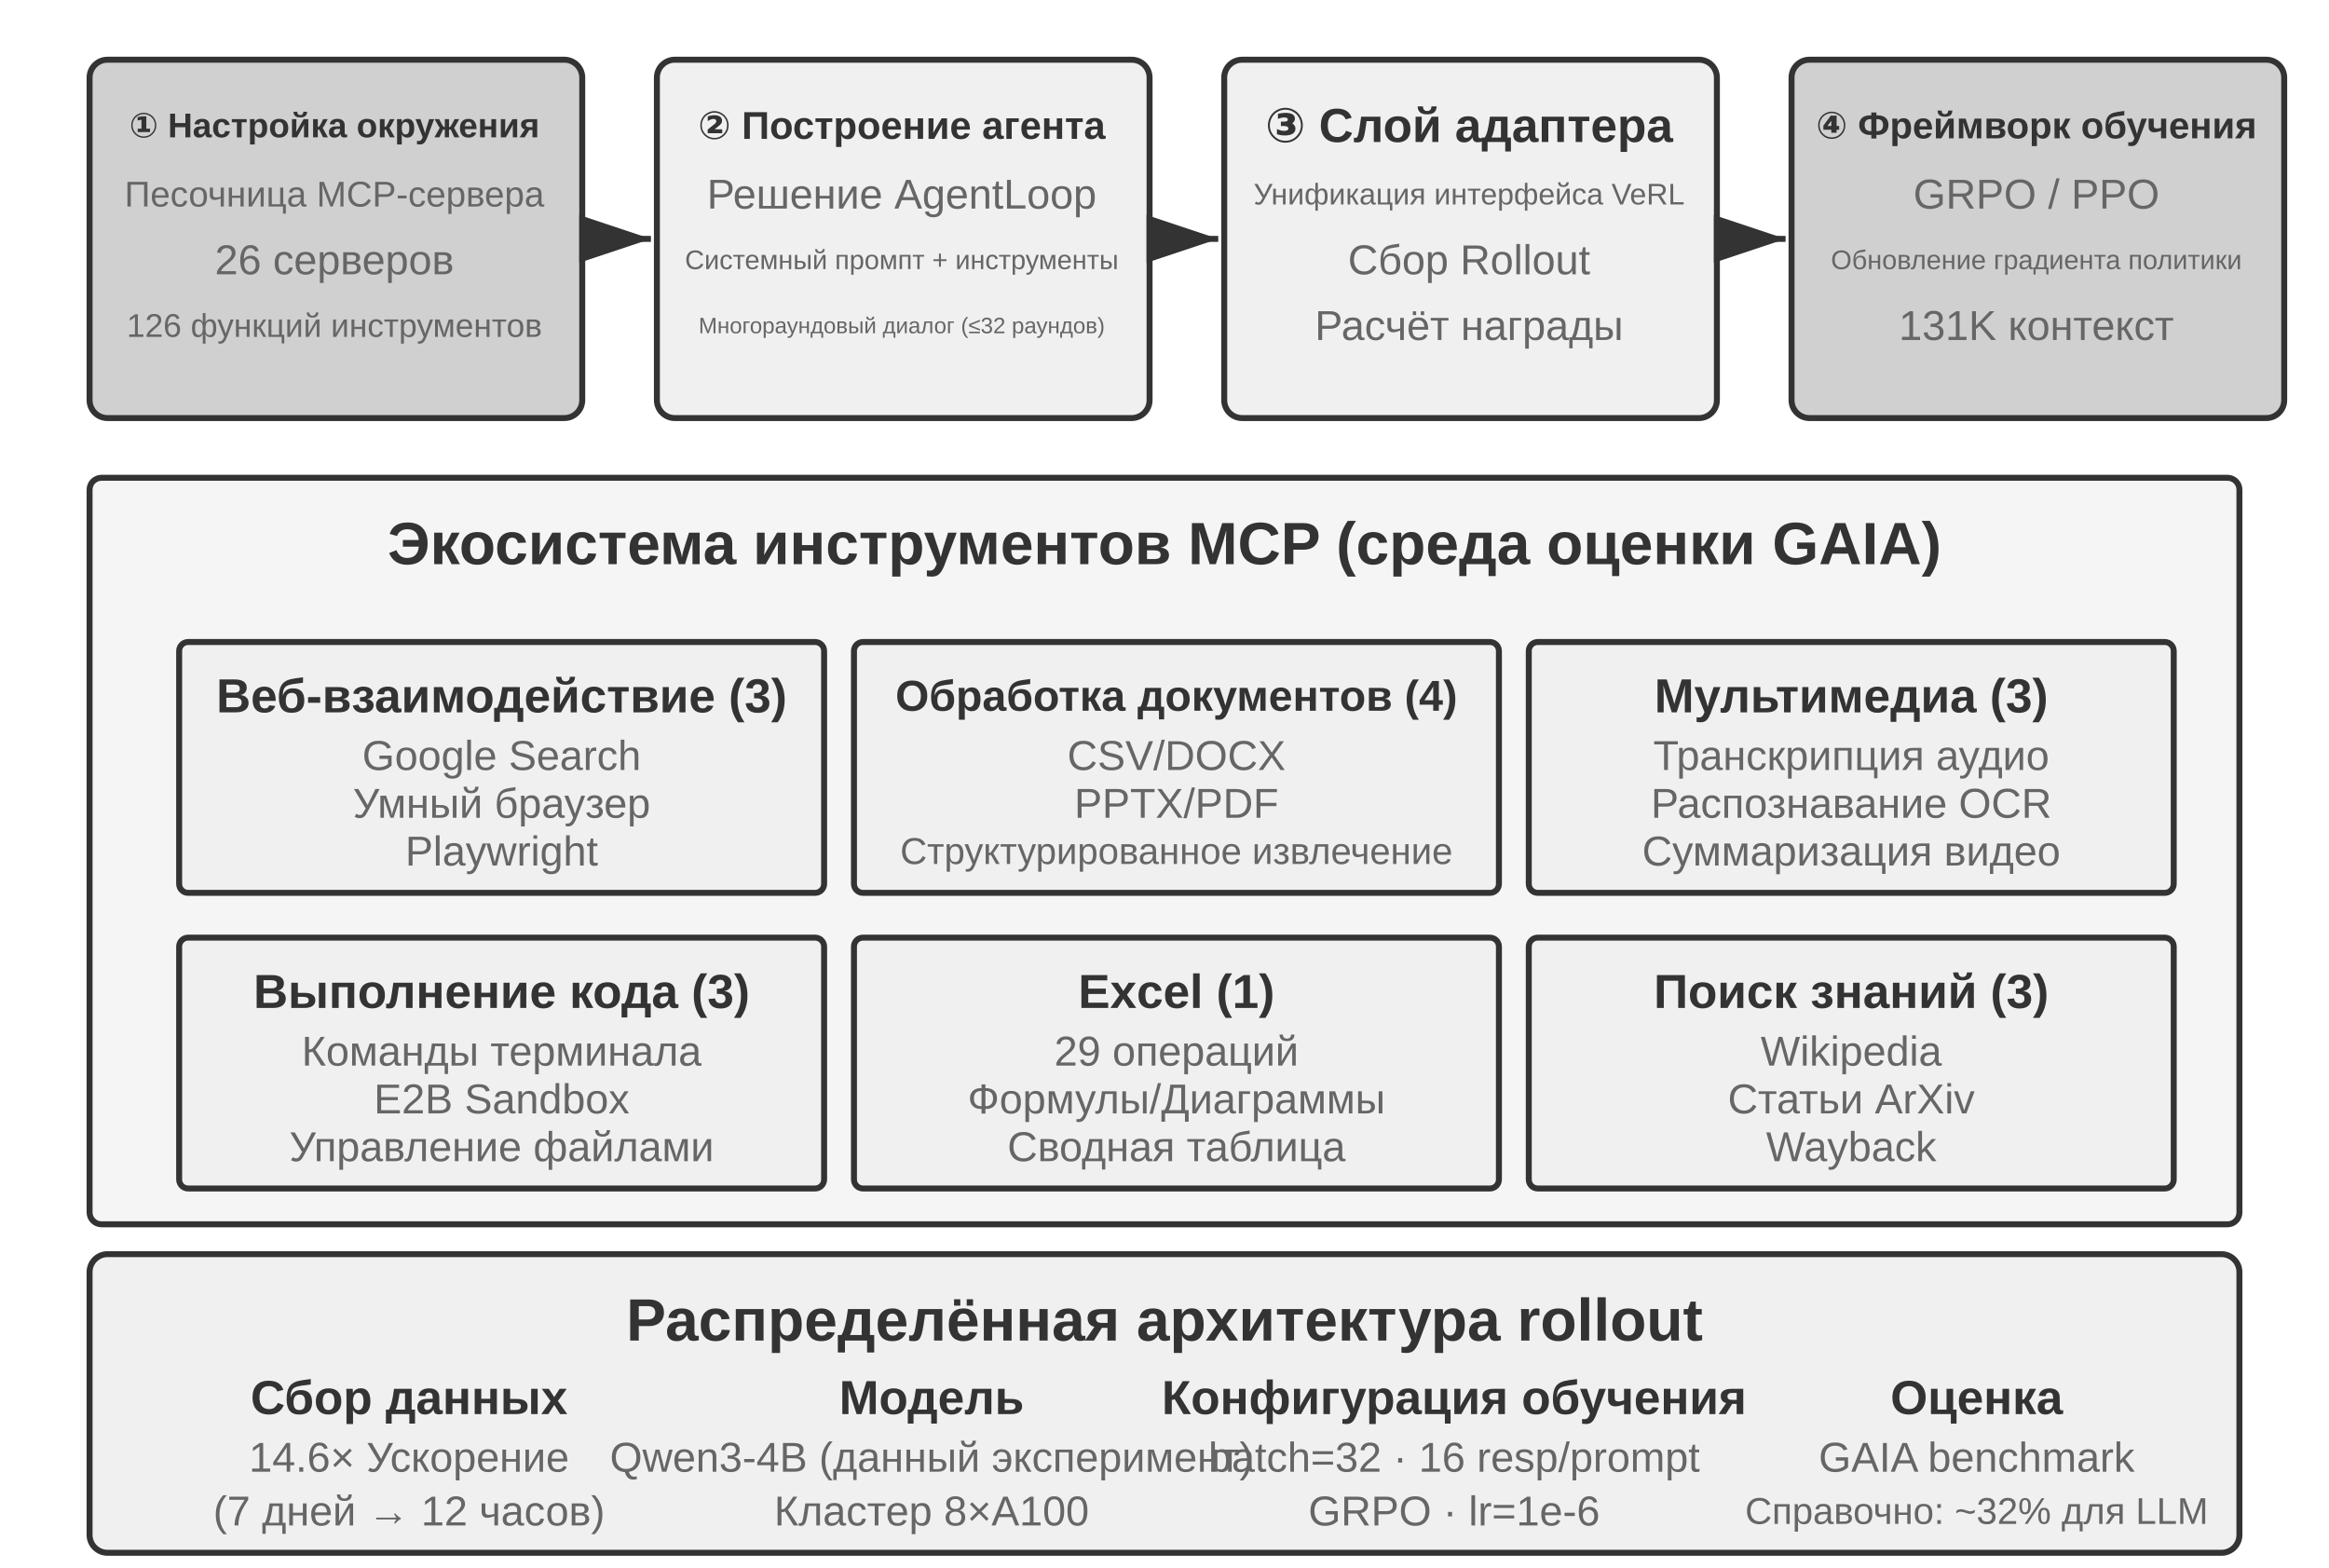
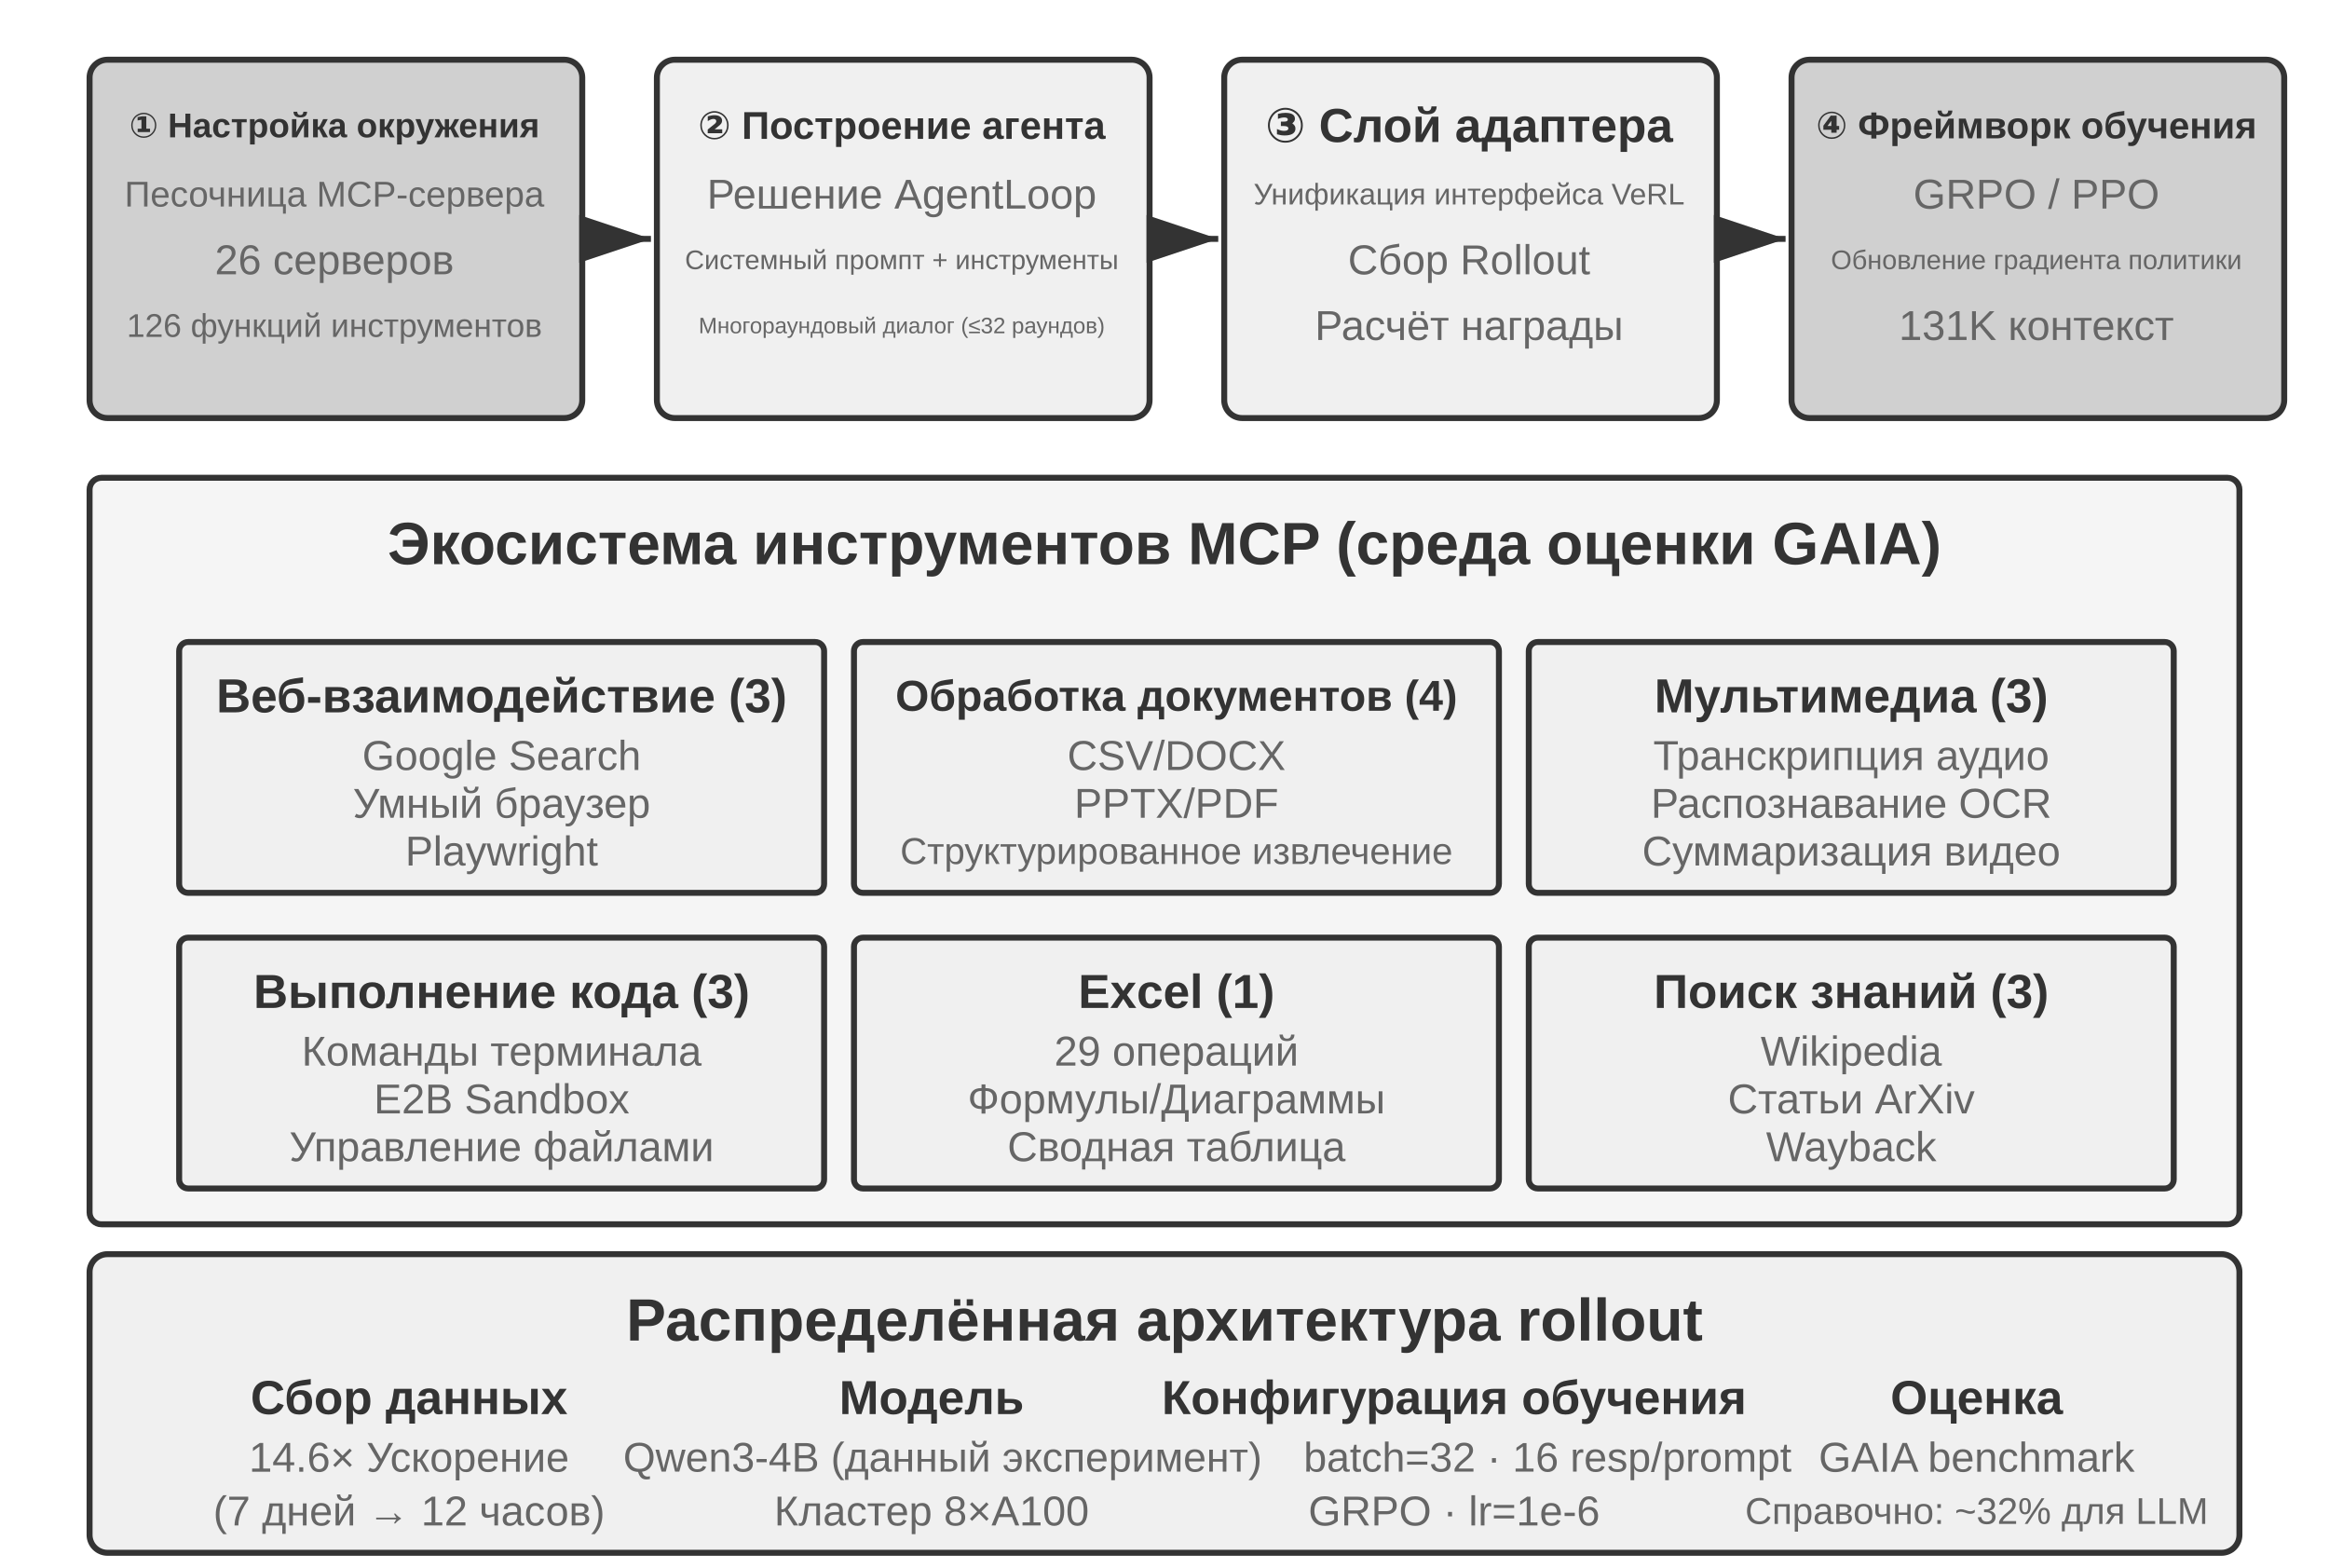
<svg xmlns="http://www.w3.org/2000/svg" viewBox="0 40 780 525" width="780" height="525" style="background:#ffffff">
  <defs>
    <marker id="ah" markerWidth="12" markerHeight="8" refX="12" refY="4" orient="auto">
      <polygon points="0 0, 12 4, 0 8" fill="#333333" />
    </marker>
    <marker id="ah-light" markerWidth="12" markerHeight="8" refX="12" refY="4" orient="auto">
      <polygon points="0 0, 12 4, 0 8" fill="#999999" />
    </marker>
  </defs>
  <rect x="30" y="60" width="165" height="120" rx="6" fill="#d0d0d0" stroke="#333333" stroke-width="2" />
  <text x="112" y="82" font-family="Arial, 'Helvetica Neue', Helvetica, 'PingFang SC', 'Microsoft YaHei', sans-serif" font-size="11.5" fill="#333333" text-anchor="middle" dominant-baseline="central" font-weight="bold">① Настройка окружения</text>
  <text x="112" y="105" font-family="Arial, 'Helvetica Neue', Helvetica, 'PingFang SC', 'Microsoft YaHei', sans-serif" font-size="12" fill="#666666" text-anchor="middle" dominant-baseline="central" font-weight="normal">Песочница MCP-сервера</text>
  <text x="112" y="127" font-family="Arial, 'Helvetica Neue', Helvetica, 'PingFang SC', 'Microsoft YaHei', sans-serif" font-size="14" fill="#666666" text-anchor="middle" dominant-baseline="central" font-weight="normal">26 серверов</text>
  <text x="112" y="149" font-family="Arial, 'Helvetica Neue', Helvetica, 'PingFang SC', 'Microsoft YaHei', sans-serif" font-size="11" fill="#666666" text-anchor="middle" dominant-baseline="central" font-weight="normal">126 функций инструментов</text>
  <rect x="220" y="60" width="165" height="120" rx="6" fill="#f0f0f0" stroke="#333333" stroke-width="2" />
  <text x="302" y="82" font-family="Arial, 'Helvetica Neue', Helvetica, 'PingFang SC', 'Microsoft YaHei', sans-serif" font-size="13" fill="#333333" text-anchor="middle" dominant-baseline="central" font-weight="bold">② Построение агента</text>
  <text x="302" y="105" font-family="Arial, 'Helvetica Neue', Helvetica, 'PingFang SC', 'Microsoft YaHei', sans-serif" font-size="14" fill="#666666" text-anchor="middle" dominant-baseline="central" font-weight="normal">Решение AgentLoop</text>
  <text x="302" y="127" font-family="Arial, 'Helvetica Neue', Helvetica, 'PingFang SC', 'Microsoft YaHei', sans-serif" font-size="9" fill="#666666" text-anchor="middle" dominant-baseline="central" font-weight="normal">Системный промпт + инструменты</text>
  <text x="302" y="149" font-family="Arial, 'Helvetica Neue', Helvetica, 'PingFang SC', 'Microsoft YaHei', sans-serif" font-size="7.5" fill="#666666" text-anchor="middle" dominant-baseline="central" font-weight="normal">Многораундовый диалог (≤32 раундов)</text>
  <rect x="410" y="60" width="165" height="120" rx="6" fill="#f0f0f0" stroke="#333333" stroke-width="2" />
  <text x="492" y="82" font-family="Arial, 'Helvetica Neue', Helvetica, 'PingFang SC', 'Microsoft YaHei', sans-serif" font-size="16" fill="#333333" text-anchor="middle" dominant-baseline="central" font-weight="bold">③ Слой адаптера</text>
  <text x="492" y="105" font-family="Arial, 'Helvetica Neue', Helvetica, 'PingFang SC', 'Microsoft YaHei', sans-serif" font-size="10" fill="#666666" text-anchor="middle" dominant-baseline="central" font-weight="normal">Унификация интерфейса VeRL</text>
  <text x="492" y="127" font-family="Arial, 'Helvetica Neue', Helvetica, 'PingFang SC', 'Microsoft YaHei', sans-serif" font-size="14" fill="#666666" text-anchor="middle" dominant-baseline="central" font-weight="normal">Сбор Rollout</text>
  <text x="492" y="149" font-family="Arial, 'Helvetica Neue', Helvetica, 'PingFang SC', 'Microsoft YaHei', sans-serif" font-size="14" fill="#666666" text-anchor="middle" dominant-baseline="central" font-weight="normal">Расчёт награды</text>
  <rect x="600" y="60" width="165" height="120" rx="6" fill="#d0d0d0" stroke="#333333" stroke-width="2" />
  <text x="682" y="82" font-family="Arial, 'Helvetica Neue', Helvetica, 'PingFang SC', 'Microsoft YaHei', sans-serif" font-size="12.5" fill="#333333" text-anchor="middle" dominant-baseline="central" font-weight="bold">④ Фреймворк обучения</text>
  <text x="682" y="105" font-family="Arial, 'Helvetica Neue', Helvetica, 'PingFang SC', 'Microsoft YaHei', sans-serif" font-size="14" fill="#666666" text-anchor="middle" dominant-baseline="central" font-weight="normal">GRPO / PPO</text>
  <text x="682" y="127" font-family="Arial, 'Helvetica Neue', Helvetica, 'PingFang SC', 'Microsoft YaHei', sans-serif" font-size="9" fill="#666666" text-anchor="middle" dominant-baseline="central" font-weight="normal">Обновление градиента политики</text>
  <text x="682" y="149" font-family="Arial, 'Helvetica Neue', Helvetica, 'PingFang SC', 'Microsoft YaHei', sans-serif" font-size="14" fill="#666666" text-anchor="middle" dominant-baseline="central" font-weight="normal">131K контекст</text>
  <line x1="197" y1="120" x2="218" y2="120" stroke="#333333" stroke-width="2" marker-end="url(#ah)" />
  <line x1="387" y1="120" x2="408" y2="120" stroke="#333333" stroke-width="2" marker-end="url(#ah)" />
  <line x1="577" y1="120" x2="598" y2="120" stroke="#333333" stroke-width="2" marker-end="url(#ah)" />
  <rect x="30" y="200" width="720" height="250" rx="4" fill="#f5f5f5" stroke="#333333" stroke-width="2" />
  <text x="390" y="222" font-family="Arial, 'Helvetica Neue', Helvetica, 'PingFang SC', 'Microsoft YaHei', sans-serif" font-size="20" fill="#333333" text-anchor="middle" dominant-baseline="central" font-weight="bold">Экосистема инструментов MCP (среда оценки GAIA)</text>
  <rect x="60" y="255" width="216" height="84" rx="3" fill="#f0f0f0" stroke="#333333" stroke-width="2" />
  <text x="168" y="273" font-family="Arial, 'Helvetica Neue', Helvetica, 'PingFang SC', 'Microsoft YaHei', sans-serif" font-size="16" fill="#333333" text-anchor="middle" dominant-baseline="central" font-weight="bold">Веб-взаимодействие (3)</text>
  <text x="168" y="293" font-family="Arial, 'Helvetica Neue', Helvetica, 'PingFang SC', 'Microsoft YaHei', sans-serif" font-size="14" fill="#666666" text-anchor="middle" dominant-baseline="central" font-weight="normal">Google Search</text>
  <text x="168" y="309" font-family="Arial, 'Helvetica Neue', Helvetica, 'PingFang SC', 'Microsoft YaHei', sans-serif" font-size="14" fill="#666666" text-anchor="middle" dominant-baseline="central" font-weight="normal">Умный браузер</text>
  <text x="168" y="325" font-family="Arial, 'Helvetica Neue', Helvetica, 'PingFang SC', 'Microsoft YaHei', sans-serif" font-size="14" fill="#666666" text-anchor="middle" dominant-baseline="central" font-weight="normal">Playwright</text>
  <rect x="286" y="255" width="216" height="84" rx="3" fill="#f0f0f0" stroke="#333333" stroke-width="2" />
  <text x="394" y="273" font-family="Arial, 'Helvetica Neue', Helvetica, 'PingFang SC', 'Microsoft YaHei', sans-serif" font-size="14.5" fill="#333333" text-anchor="middle" dominant-baseline="central" font-weight="bold">Обработка документов (4)</text>
  <text x="394" y="293" font-family="Arial, 'Helvetica Neue', Helvetica, 'PingFang SC', 'Microsoft YaHei', sans-serif" font-size="14" fill="#666666" text-anchor="middle" dominant-baseline="central" font-weight="normal">CSV/DOCX</text>
  <text x="394" y="309" font-family="Arial, 'Helvetica Neue', Helvetica, 'PingFang SC', 'Microsoft YaHei', sans-serif" font-size="14" fill="#666666" text-anchor="middle" dominant-baseline="central" font-weight="normal">PPTX/PDF</text>
  <text x="394" y="325" font-family="Arial, 'Helvetica Neue', Helvetica, 'PingFang SC', 'Microsoft YaHei', sans-serif" font-size="12.5" fill="#666666" text-anchor="middle" dominant-baseline="central" font-weight="normal">Структурированное извлечение</text>
  <rect x="512" y="255" width="216" height="84" rx="3" fill="#f0f0f0" stroke="#333333" stroke-width="2" />
  <text x="620" y="273" font-family="Arial, 'Helvetica Neue', Helvetica, 'PingFang SC', 'Microsoft YaHei', sans-serif" font-size="16" fill="#333333" text-anchor="middle" dominant-baseline="central" font-weight="bold">Мультимедиа (3)</text>
  <text x="620" y="293" font-family="Arial, 'Helvetica Neue', Helvetica, 'PingFang SC', 'Microsoft YaHei', sans-serif" font-size="14" fill="#666666" text-anchor="middle" dominant-baseline="central" font-weight="normal">Транскрипция аудио</text>
  <text x="620" y="309" font-family="Arial, 'Helvetica Neue', Helvetica, 'PingFang SC', 'Microsoft YaHei', sans-serif" font-size="14" fill="#666666" text-anchor="middle" dominant-baseline="central" font-weight="normal">Распознавание OCR</text>
  <text x="620" y="325" font-family="Arial, 'Helvetica Neue', Helvetica, 'PingFang SC', 'Microsoft YaHei', sans-serif" font-size="14" fill="#666666" text-anchor="middle" dominant-baseline="central" font-weight="normal">Суммаризация видео</text>
  <rect x="60" y="354" width="216" height="84" rx="3" fill="#f0f0f0" stroke="#333333" stroke-width="2" />
  <text x="168" y="372" font-family="Arial, 'Helvetica Neue', Helvetica, 'PingFang SC', 'Microsoft YaHei', sans-serif" font-size="16" fill="#333333" text-anchor="middle" dominant-baseline="central" font-weight="bold">Выполнение кода (3)</text>
  <text x="168" y="392" font-family="Arial, 'Helvetica Neue', Helvetica, 'PingFang SC', 'Microsoft YaHei', sans-serif" font-size="14" fill="#666666" text-anchor="middle" dominant-baseline="central" font-weight="normal">Команды терминала</text>
  <text x="168" y="408" font-family="Arial, 'Helvetica Neue', Helvetica, 'PingFang SC', 'Microsoft YaHei', sans-serif" font-size="14" fill="#666666" text-anchor="middle" dominant-baseline="central" font-weight="normal">E2B Sandbox</text>
  <text x="168" y="424" font-family="Arial, 'Helvetica Neue', Helvetica, 'PingFang SC', 'Microsoft YaHei', sans-serif" font-size="14" fill="#666666" text-anchor="middle" dominant-baseline="central" font-weight="normal">Управление файлами</text>
  <rect x="286" y="354" width="216" height="84" rx="3" fill="#f0f0f0" stroke="#333333" stroke-width="2" />
  <text x="394" y="372" font-family="Arial, 'Helvetica Neue', Helvetica, 'PingFang SC', 'Microsoft YaHei', sans-serif" font-size="16" fill="#333333" text-anchor="middle" dominant-baseline="central" font-weight="bold">Excel (1)</text>
  <text x="394" y="392" font-family="Arial, 'Helvetica Neue', Helvetica, 'PingFang SC', 'Microsoft YaHei', sans-serif" font-size="14" fill="#666666" text-anchor="middle" dominant-baseline="central" font-weight="normal">29 операций</text>
  <text x="394" y="408" font-family="Arial, 'Helvetica Neue', Helvetica, 'PingFang SC', 'Microsoft YaHei', sans-serif" font-size="14" fill="#666666" text-anchor="middle" dominant-baseline="central" font-weight="normal">Формулы/Диаграммы</text>
  <text x="394" y="424" font-family="Arial, 'Helvetica Neue', Helvetica, 'PingFang SC', 'Microsoft YaHei', sans-serif" font-size="14" fill="#666666" text-anchor="middle" dominant-baseline="central" font-weight="normal">Сводная таблица</text>
  <rect x="512" y="354" width="216" height="84" rx="3" fill="#f0f0f0" stroke="#333333" stroke-width="2" />
  <text x="620" y="372" font-family="Arial, 'Helvetica Neue', Helvetica, 'PingFang SC', 'Microsoft YaHei', sans-serif" font-size="16" fill="#333333" text-anchor="middle" dominant-baseline="central" font-weight="bold">Поиск знаний (3)</text>
  <text x="620" y="392" font-family="Arial, 'Helvetica Neue', Helvetica, 'PingFang SC', 'Microsoft YaHei', sans-serif" font-size="14" fill="#666666" text-anchor="middle" dominant-baseline="central" font-weight="normal">Wikipedia</text>
  <text x="620" y="408" font-family="Arial, 'Helvetica Neue', Helvetica, 'PingFang SC', 'Microsoft YaHei', sans-serif" font-size="14" fill="#666666" text-anchor="middle" dominant-baseline="central" font-weight="normal">Статьи ArXiv</text>
  <text x="620" y="424" font-family="Arial, 'Helvetica Neue', Helvetica, 'PingFang SC', 'Microsoft YaHei', sans-serif" font-size="14" fill="#666666" text-anchor="middle" dominant-baseline="central" font-weight="normal">Wayback</text>
  <rect x="30" y="460" width="720" height="100" rx="6" fill="#f0f0f0" stroke="#333333" stroke-width="2" />
  <text x="390" y="482" font-family="Arial, 'Helvetica Neue', Helvetica, 'PingFang SC', 'Microsoft YaHei', sans-serif" font-size="20" fill="#333333" text-anchor="middle" dominant-baseline="central" font-weight="bold">Распределённая архитектура rollout</text>
  <text x="137" y="508" font-family="Arial, 'Helvetica Neue', Helvetica, 'PingFang SC', 'Microsoft YaHei', sans-serif" font-size="16" fill="#333333" text-anchor="middle" dominant-baseline="central" font-weight="bold">Сбор данных</text>
  <text x="137" y="528" font-family="Arial, 'Helvetica Neue', Helvetica, 'PingFang SC', 'Microsoft YaHei', sans-serif" font-size="14" fill="#666666" text-anchor="middle" dominant-baseline="central" font-weight="normal">14.6× Ускорение</text>
  <text x="137" y="546" font-family="Arial, 'Helvetica Neue', Helvetica, 'PingFang SC', 'Microsoft YaHei', sans-serif" font-size="14" fill="#666666" text-anchor="middle" dominant-baseline="central" font-weight="normal">(7 дней → 12 часов)</text>
  <text x="312" y="508" font-family="Arial, 'Helvetica Neue', Helvetica, 'PingFang SC', 'Microsoft YaHei', sans-serif" font-size="16" fill="#333333" text-anchor="middle" dominant-baseline="central" font-weight="bold">Модель</text>
-   <text x="312" y="528" font-family="Arial, 'Helvetica Neue', Helvetica, 'PingFang SC', 'Microsoft YaHei', sans-serif" font-size="14" fill="#666666" text-anchor="middle" dominant-baseline="central" font-weight="normal">Qwen3-4B (данный эксперимент)</text>
+   <text x="315.7" y="528" font-family="Arial, 'Helvetica Neue', Helvetica, 'PingFang SC', 'Microsoft YaHei', sans-serif" font-size="13.9" fill="#666666" text-anchor="middle" dominant-baseline="central" font-weight="normal">Qwen3-4B (данный эксперимент)</text>
  <text x="312" y="546" font-family="Arial, 'Helvetica Neue', Helvetica, 'PingFang SC', 'Microsoft YaHei', sans-serif" font-size="14" fill="#666666" text-anchor="middle" dominant-baseline="central" font-weight="normal">Кластер 8×A100</text>
  <text x="487" y="508" font-family="Arial, 'Helvetica Neue', Helvetica, 'PingFang SC', 'Microsoft YaHei', sans-serif" font-size="16" fill="#333333" text-anchor="middle" dominant-baseline="central" font-weight="bold">Конфигурация обучения</text>
-   <text x="487" y="528" font-family="Arial, 'Helvetica Neue', Helvetica, 'PingFang SC', 'Microsoft YaHei', sans-serif" font-size="14" fill="#666666" text-anchor="middle" dominant-baseline="central" font-weight="normal">batch=32 · 16 resp/prompt</text>
+   <text x="518.3" y="528" font-family="Arial, 'Helvetica Neue', Helvetica, 'PingFang SC', 'Microsoft YaHei', sans-serif" font-size="13.9" fill="#666666" text-anchor="middle" dominant-baseline="central" font-weight="normal">batch=32 · 16 resp/prompt</text>
  <text x="487" y="546" font-family="Arial, 'Helvetica Neue', Helvetica, 'PingFang SC', 'Microsoft YaHei', sans-serif" font-size="14" fill="#666666" text-anchor="middle" dominant-baseline="central" font-weight="normal">GRPO · lr=1e-6</text>
  <text x="662" y="508" font-family="Arial, 'Helvetica Neue', Helvetica, 'PingFang SC', 'Microsoft YaHei', sans-serif" font-size="16" fill="#333333" text-anchor="middle" dominant-baseline="central" font-weight="bold">Оценка</text>
  <text x="662" y="528" font-family="Arial, 'Helvetica Neue', Helvetica, 'PingFang SC', 'Microsoft YaHei', sans-serif" font-size="14" fill="#666666" text-anchor="middle" dominant-baseline="central" font-weight="normal">GAIA benchmark</text>
  <text x="662" y="546" font-family="Arial, 'Helvetica Neue', Helvetica, 'PingFang SC', 'Microsoft YaHei', sans-serif" font-size="12.5" fill="#666666" text-anchor="middle" dominant-baseline="central" font-weight="normal">Справочно: ~32% для LLM</text>
</svg>
